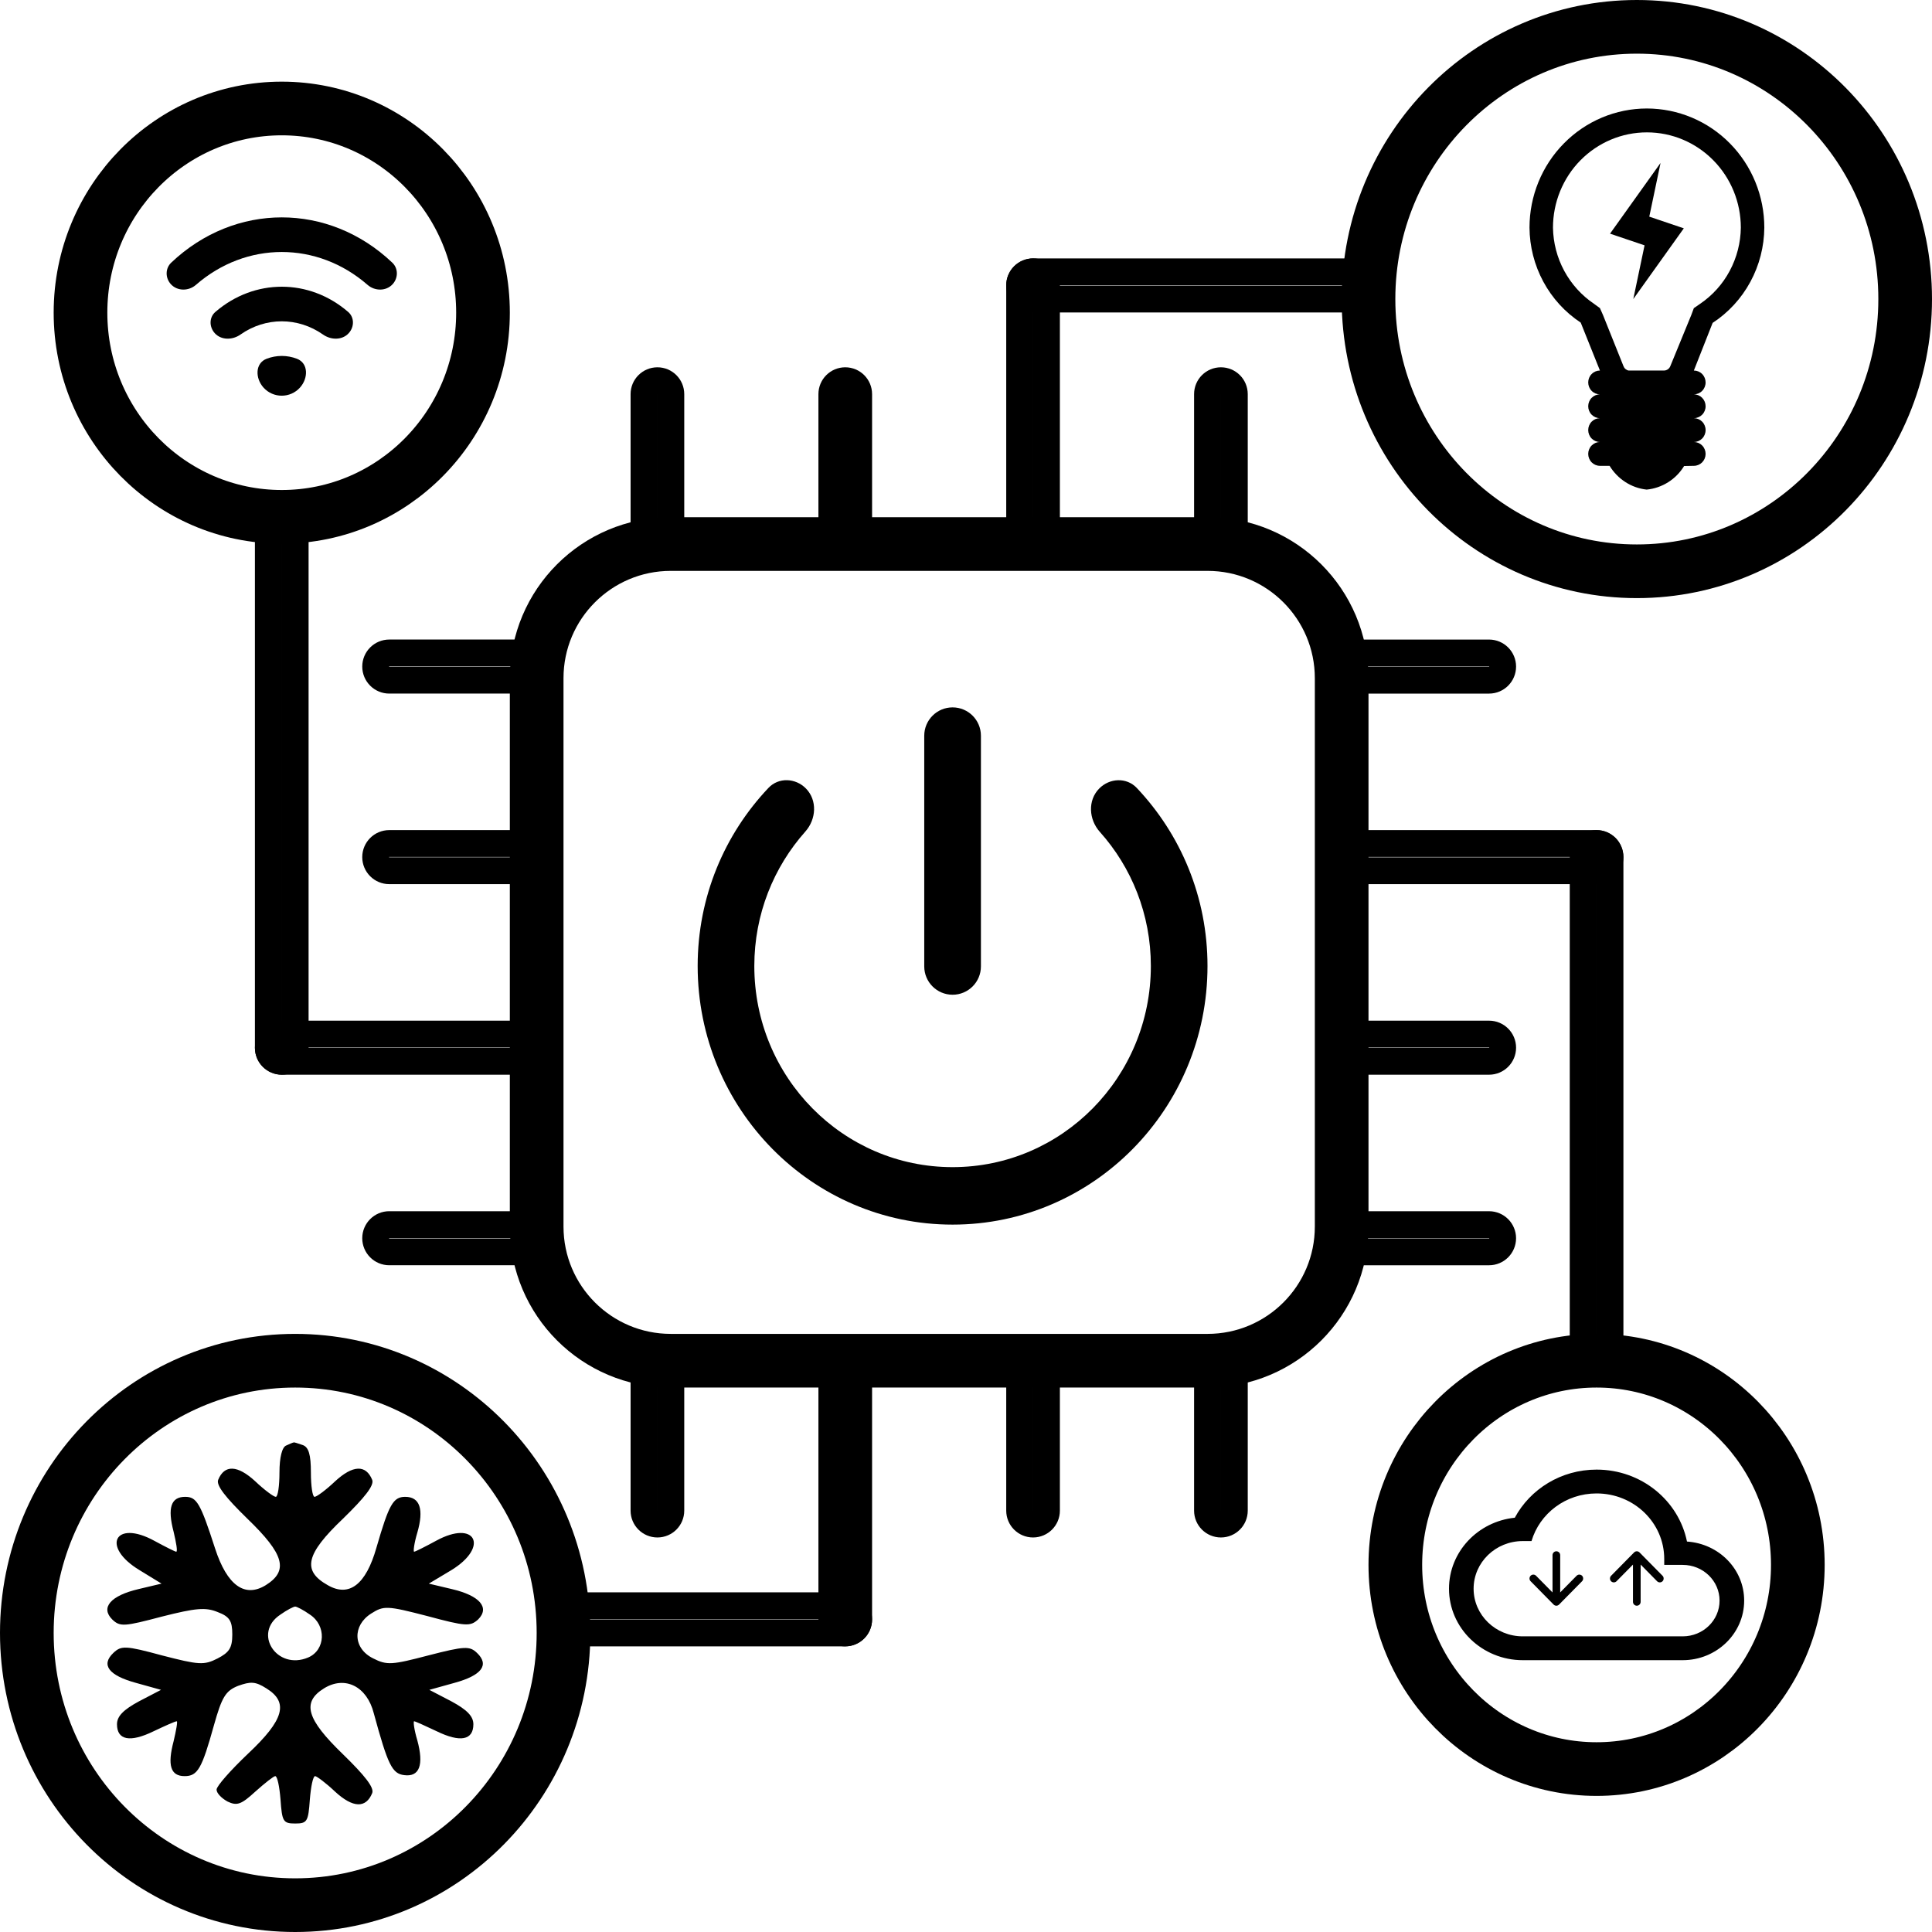
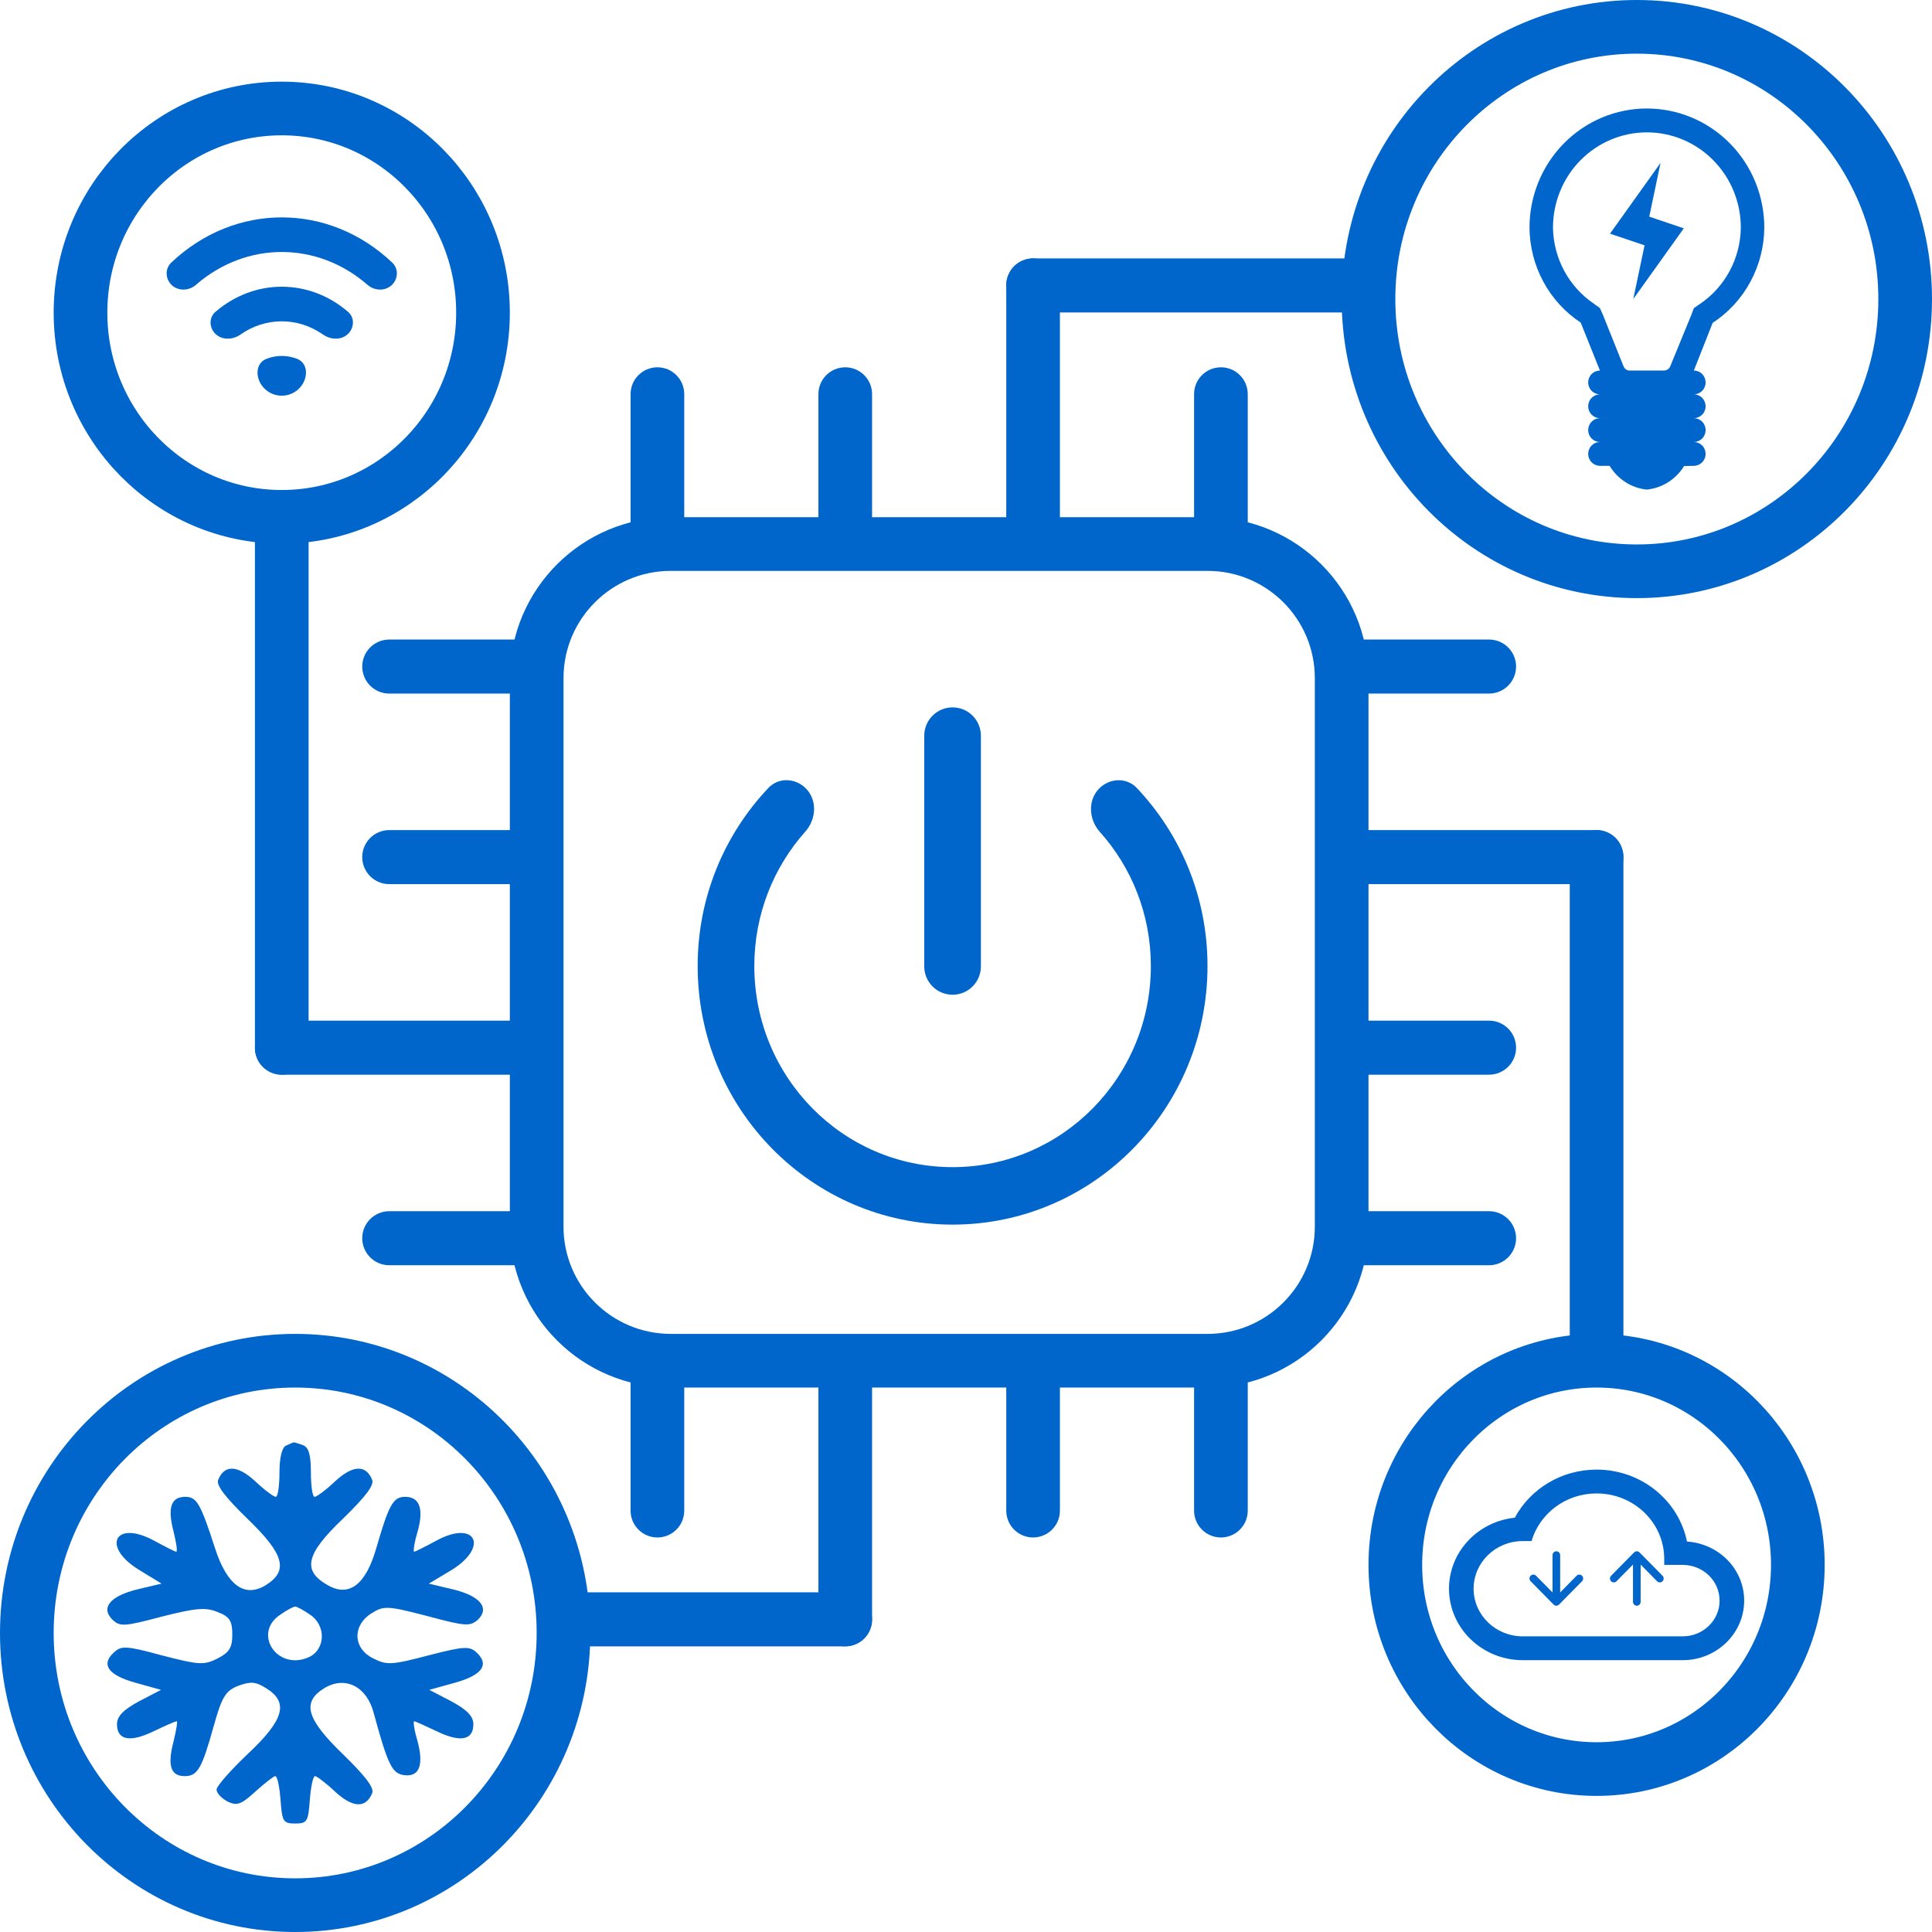
<svg xmlns="http://www.w3.org/2000/svg" width="72" height="72" viewBox="0 0 72 72" fill="none">
-   <rect x="20" y="20.275" width="30" height="30.435" rx="5" stroke="black" stroke-width="2" />
-   <path d="M36.556 27.418C36.556 26.835 36.083 26.362 35.5 26.362V26.362C34.917 26.362 34.444 26.835 34.444 27.418V36.015C34.444 36.598 34.917 37.071 35.5 37.071V37.071C36.083 37.071 36.556 36.598 36.556 36.015V27.418ZM42.364 29.364C41.984 28.963 41.352 28.992 40.965 29.386V29.386C40.53 29.826 40.575 30.541 40.988 31.002C42.169 32.321 42.889 34.074 42.889 36C42.889 40.144 39.585 43.496 35.5 43.496C31.415 43.496 28.111 40.144 28.111 36C28.111 34.069 28.834 32.313 30.014 30.988C30.422 30.529 30.464 29.82 30.033 29.383V29.383C29.647 28.991 29.017 28.962 28.639 29.362C27.004 31.088 26 33.42 26 36C26 41.322 30.254 45.638 35.5 45.638C40.746 45.638 45 41.322 45 36C45 33.421 43.997 31.09 42.364 29.364Z" fill="black" />
-   <rect x="24" y="14.188" width="1" height="6.087" rx="0.5" stroke="black" />
-   <rect x="24" y="50.71" width="1" height="6.087" rx="0.5" stroke="black" />
-   <rect x="49.999" y="25.348" width="1.014" height="6" rx="0.507" transform="rotate(-90 49.9995 25.3478)" stroke="black" />
-   <rect x="14" y="25.348" width="1.014" height="6" rx="0.507" transform="rotate(-90 14 25.3478)" stroke="black" />
-   <rect x="45" y="14.188" width="1" height="6.087" rx="0.5" stroke="black" />
-   <rect x="45" y="50.71" width="1" height="6.087" rx="0.5" stroke="black" />
-   <rect x="49.999" y="46.652" width="1.014" height="6" rx="0.507" transform="rotate(-90 49.9995 46.6522)" stroke="black" />
-   <rect x="14" y="46.652" width="1.014" height="6" rx="0.507" transform="rotate(-90 14 46.6522)" stroke="black" />
-   <rect x="31" y="14.188" width="1" height="6.087" rx="0.5" stroke="black" />
-   <rect x="31" y="50.71" width="1" height="10.145" rx="0.5" stroke="black" />
-   <rect x="49.999" y="39.551" width="1.014" height="6" rx="0.507" transform="rotate(-90 49.9995 39.5507)" stroke="black" />
-   <rect x="10" y="39.551" width="1.014" height="10" rx="0.507" transform="rotate(-90 10 39.5507)" stroke="black" />
-   <rect x="37.999" y="10.13" width="1" height="10.145" rx="0.5" stroke="black" />
-   <rect x="37.999" y="50.71" width="1" height="6.087" rx="0.5" stroke="black" />
-   <rect x="49.999" y="32.449" width="1.014" height="10" rx="0.507" transform="rotate(-90 49.9995 32.4493)" stroke="black" />
-   <rect x="14" y="32.449" width="1.014" height="6" rx="0.507" transform="rotate(-90 14 32.4493)" stroke="black" />
-   <rect x="37.999" y="10.13" width="13" height="1.014" rx="0.507" stroke="black" />
-   <ellipse cx="61" cy="11.145" rx="10" ry="10.145" stroke="black" stroke-width="2" />
-   <ellipse cx="59.5" cy="58.319" rx="7.5" ry="7.609" stroke="black" stroke-width="2" />
-   <ellipse cx="10.5" cy="11.652" rx="7.5" ry="7.609" stroke="black" stroke-width="2" />
-   <path d="M6.381 9.788C6.156 10.002 6.157 10.355 6.364 10.587V10.587C6.607 10.857 7.029 10.854 7.302 10.616C9.177 8.983 11.823 8.983 13.698 10.616C13.971 10.854 14.393 10.857 14.636 10.587V10.587C14.843 10.355 14.845 10.002 14.619 9.788C12.251 7.539 8.753 7.539 6.381 9.788ZM9.938 13.369C9.503 13.535 9.508 14.096 9.819 14.443V14.443C10.182 14.848 10.818 14.848 11.181 14.442V14.442C11.492 14.096 11.499 13.535 11.064 13.369C10.7 13.23 10.303 13.23 9.938 13.369ZM8.027 11.624C7.791 11.827 7.794 12.182 8.001 12.414V12.414C8.243 12.684 8.664 12.677 8.961 12.468C9.898 11.81 11.101 11.81 12.039 12.468C12.336 12.677 12.757 12.684 12.999 12.413V12.413C13.207 12.182 13.21 11.827 12.974 11.624C11.523 10.372 9.481 10.372 8.027 11.624Z" fill="black" />
-   <ellipse cx="11" cy="60.855" rx="10" ry="10.145" stroke="black" stroke-width="2" />
-   <path d="M10.668 53.869C10.512 53.925 10.415 54.315 10.415 54.872C10.415 55.374 10.356 55.783 10.278 55.783C10.2 55.783 9.848 55.523 9.516 55.207C8.852 54.594 8.364 54.575 8.13 55.151C8.052 55.356 8.403 55.802 9.223 56.601C10.59 57.92 10.766 58.534 9.907 59.073C9.126 59.556 8.462 59.091 8.012 57.697C7.466 56.006 7.329 55.783 6.899 55.783C6.372 55.783 6.235 56.192 6.47 57.084C6.567 57.493 6.626 57.828 6.567 57.828C6.528 57.828 6.157 57.642 5.747 57.419C4.282 56.619 3.755 57.642 5.2 58.515L6.02 59.017L5.161 59.221C4.126 59.463 3.735 59.909 4.185 60.355C4.478 60.634 4.634 60.615 6.04 60.244C7.29 59.928 7.661 59.891 8.11 60.076C8.559 60.244 8.657 60.411 8.657 60.913C8.657 61.414 8.54 61.582 8.11 61.805C7.602 62.065 7.407 62.046 6.04 61.693C4.673 61.322 4.517 61.322 4.224 61.6C3.755 62.046 4.048 62.437 5.063 62.715L6.001 62.976L5.181 63.403C4.595 63.719 4.36 63.961 4.36 64.258C4.36 64.853 4.849 64.946 5.727 64.518C6.157 64.314 6.528 64.147 6.587 64.147C6.626 64.147 6.567 64.481 6.47 64.89C6.235 65.782 6.352 66.191 6.88 66.191C7.368 66.191 7.524 65.912 7.973 64.295C8.266 63.254 8.403 63.013 8.872 62.827C9.34 62.66 9.516 62.66 9.926 62.92C10.766 63.44 10.59 64.091 9.243 65.355C8.598 65.968 8.071 66.563 8.071 66.693C8.071 66.823 8.247 67.009 8.481 67.139C8.833 67.306 8.989 67.25 9.516 66.767C9.868 66.451 10.2 66.191 10.258 66.191C10.336 66.191 10.415 66.581 10.454 67.064C10.512 67.882 10.551 67.957 11.001 67.957C11.45 67.957 11.489 67.882 11.547 67.064C11.586 66.581 11.665 66.191 11.743 66.191C11.801 66.191 12.153 66.451 12.485 66.767C13.149 67.38 13.637 67.399 13.871 66.823C13.95 66.618 13.598 66.172 12.778 65.373C11.43 64.072 11.235 63.44 12.075 62.92C12.856 62.437 13.676 62.846 13.93 63.849C14.457 65.782 14.614 66.098 15.063 66.154C15.629 66.228 15.805 65.782 15.551 64.853C15.434 64.463 15.395 64.147 15.434 64.147C15.473 64.147 15.844 64.314 16.273 64.518C17.152 64.946 17.641 64.853 17.641 64.258C17.641 63.961 17.406 63.719 16.82 63.403L16 62.976L16.938 62.715C17.953 62.437 18.246 62.046 17.777 61.6C17.504 61.34 17.328 61.34 15.961 61.693C14.614 62.046 14.418 62.065 13.91 61.805C13.149 61.433 13.129 60.578 13.832 60.132C14.301 59.835 14.418 59.835 15.922 60.225C17.367 60.615 17.523 60.615 17.816 60.355C18.266 59.909 17.875 59.463 16.84 59.221L15.981 59.017L16.82 58.515C18.246 57.642 17.719 56.619 16.254 57.419C15.844 57.642 15.473 57.828 15.434 57.828C15.395 57.828 15.434 57.511 15.551 57.121C15.805 56.248 15.649 55.783 15.102 55.783C14.653 55.783 14.496 56.062 14.028 57.679C13.637 59.054 13.012 59.537 12.211 59.073C11.254 58.534 11.391 57.92 12.778 56.601C13.598 55.802 13.95 55.356 13.871 55.151C13.637 54.575 13.149 54.594 12.485 55.207C12.153 55.523 11.801 55.783 11.723 55.783C11.645 55.783 11.586 55.374 11.586 54.872C11.586 54.222 11.508 53.925 11.274 53.85C11.098 53.794 10.961 53.739 10.942 53.757C10.922 53.757 10.786 53.813 10.668 53.869ZM11.547 60.169C12.172 60.578 12.133 61.489 11.489 61.768C10.317 62.269 9.399 60.857 10.454 60.169C10.688 60.002 10.942 59.872 11.001 59.872C11.059 59.872 11.313 60.002 11.547 60.169Z" fill="black" />
-   <rect x="59" y="31.435" width="1" height="19.275" rx="0.5" stroke="black" />
-   <rect x="21" y="59.841" width="11" height="1.014" rx="0.507" stroke="black" />
-   <rect x="10" y="19.261" width="1" height="20.29" rx="0.5" stroke="black" />
-   <path d="M61.375 4.043C60.215 4.043 59.102 4.511 58.282 5.344C57.461 6.176 57 7.305 57 8.482C57.005 9.187 57.182 9.879 57.515 10.497C57.848 11.115 58.327 11.639 58.909 12.023L59.625 13.809C59.509 13.809 59.398 13.855 59.316 13.939C59.234 14.022 59.188 14.135 59.188 14.252C59.188 14.37 59.234 14.483 59.316 14.566C59.398 14.65 59.509 14.696 59.625 14.696C59.509 14.696 59.398 14.743 59.316 14.826C59.234 14.91 59.188 15.023 59.188 15.14C59.188 15.258 59.234 15.371 59.316 15.454C59.398 15.537 59.509 15.584 59.625 15.584C59.509 15.584 59.398 15.631 59.316 15.714C59.234 15.797 59.188 15.91 59.188 16.028C59.188 16.146 59.234 16.259 59.316 16.342C59.398 16.425 59.509 16.472 59.625 16.472C59.509 16.472 59.398 16.519 59.316 16.602C59.234 16.685 59.188 16.798 59.188 16.916C59.188 17.033 59.234 17.146 59.316 17.23C59.398 17.313 59.509 17.36 59.625 17.36H59.984C60.283 17.848 60.785 18.184 61.367 18.246C61.651 18.218 61.924 18.124 62.166 17.972C62.408 17.82 62.612 17.613 62.762 17.367L63.125 17.36C63.241 17.36 63.353 17.313 63.435 17.23C63.517 17.146 63.563 17.033 63.563 16.916C63.563 16.798 63.517 16.685 63.435 16.602C63.353 16.519 63.241 16.472 63.125 16.472C63.241 16.472 63.353 16.425 63.435 16.342C63.517 16.259 63.563 16.146 63.563 16.028C63.563 15.91 63.517 15.797 63.435 15.714C63.353 15.631 63.241 15.584 63.125 15.584C63.241 15.584 63.353 15.537 63.435 15.454C63.517 15.371 63.563 15.258 63.563 15.14C63.563 15.023 63.517 14.91 63.435 14.826C63.353 14.743 63.241 14.696 63.125 14.696C63.241 14.696 63.353 14.65 63.435 14.566C63.517 14.483 63.563 14.37 63.563 14.252C63.563 14.135 63.517 14.022 63.435 13.939C63.353 13.855 63.241 13.809 63.125 13.809L63.825 12.033C64.411 11.65 64.894 11.125 65.23 10.505C65.566 9.886 65.745 9.191 65.751 8.484C65.751 7.901 65.638 7.324 65.418 6.785C65.198 6.246 64.876 5.757 64.469 5.344C64.063 4.932 63.581 4.605 63.05 4.382C62.519 4.159 61.95 4.044 61.375 4.043V4.043ZM63.344 11.332L63.125 11.483L63.029 11.74L62.25 13.64C62.232 13.689 62.2 13.731 62.158 13.761C62.116 13.791 62.066 13.808 62.014 13.809H60.693C60.649 13.8 60.609 13.78 60.575 13.751C60.541 13.722 60.516 13.684 60.501 13.642L59.739 11.74L59.625 11.483L59.406 11.323C58.943 11.011 58.562 10.59 58.295 10.096C58.028 9.601 57.884 9.048 57.875 8.485C57.875 8.019 57.965 7.557 58.141 7.126C58.317 6.695 58.574 6.303 58.899 5.974C59.556 5.307 60.446 4.933 61.374 4.933C62.302 4.932 63.193 5.306 63.849 5.972C64.506 6.637 64.875 7.54 64.876 8.482C64.869 9.045 64.727 9.598 64.462 10.094C64.198 10.589 63.818 11.011 63.356 11.324L63.344 11.332Z" fill="black" />
-   <path d="M61.464 8.074L61.884 6.072L60.001 8.708L61.288 9.143L60.868 11.145L62.751 8.509L61.464 8.074Z" fill="black" />
-   <path d="M62.869 57.449C62.557 55.918 61.168 54.768 59.5 54.768C58.175 54.768 57.025 55.496 56.452 56.561C55.072 56.703 54 57.835 54 59.206C54 60.676 55.233 61.87 56.75 61.87H62.708C63.973 61.87 65 60.875 65 59.65C65 58.479 64.06 57.529 62.869 57.449ZM62.708 60.982H56.75C55.737 60.982 54.917 60.187 54.917 59.206C54.917 58.226 55.737 57.431 56.75 57.431H57.075C57.378 56.406 58.345 55.656 59.5 55.656C60.893 55.656 62.021 56.748 62.021 58.097V58.319H62.708C63.469 58.319 64.083 58.914 64.083 59.65C64.083 60.387 63.469 60.982 62.708 60.982Z" fill="black" />
-   <path fill-rule="evenodd" clip-rule="evenodd" d="M57.042 58.723C57.055 58.71 57.071 58.699 57.088 58.692C57.106 58.684 57.124 58.681 57.143 58.681C57.162 58.681 57.181 58.684 57.198 58.692C57.215 58.699 57.231 58.71 57.244 58.723L58 59.49L58.756 58.723C58.783 58.696 58.819 58.681 58.857 58.681C58.895 58.681 58.932 58.696 58.959 58.723C58.985 58.751 59 58.787 59 58.826C59 58.864 58.985 58.901 58.959 58.928L58.101 59.798C58.088 59.811 58.072 59.822 58.055 59.829C58.038 59.837 58.019 59.84 58 59.84C57.981 59.84 57.963 59.837 57.946 59.829C57.928 59.822 57.912 59.811 57.899 59.798L57.042 58.928C57.029 58.915 57.018 58.899 57.011 58.881C57.004 58.864 57 58.845 57 58.826C57 58.807 57.004 58.788 57.011 58.77C57.018 58.753 57.029 58.737 57.042 58.723V58.723Z" fill="black" />
-   <path fill-rule="evenodd" clip-rule="evenodd" d="M58.001 57.812C58.039 57.812 58.075 57.827 58.102 57.854C58.129 57.881 58.144 57.918 58.144 57.956V59.406C58.144 59.444 58.129 59.481 58.102 59.508C58.075 59.535 58.039 59.55 58.001 59.55C57.963 59.55 57.926 59.535 57.9 59.508C57.873 59.481 57.858 59.444 57.858 59.406V57.956C57.858 57.918 57.873 57.881 57.9 57.854C57.926 57.827 57.963 57.812 58.001 57.812V57.812Z" fill="black" />
-   <path fill-rule="evenodd" clip-rule="evenodd" d="M61.958 58.929C61.944 58.942 61.928 58.953 61.911 58.96C61.894 58.968 61.875 58.971 61.856 58.971C61.838 58.971 61.819 58.968 61.802 58.96C61.784 58.953 61.769 58.942 61.755 58.929L60.999 58.162L60.243 58.929C60.217 58.956 60.18 58.971 60.142 58.971C60.104 58.971 60.068 58.956 60.041 58.929C60.014 58.901 59.999 58.865 59.999 58.826C59.999 58.788 60.014 58.751 60.041 58.724L60.898 57.854C60.911 57.841 60.927 57.83 60.944 57.823C60.962 57.815 60.98 57.812 60.999 57.812C61.018 57.812 61.037 57.815 61.054 57.823C61.071 57.83 61.087 57.841 61.1 57.854L61.958 58.724C61.971 58.737 61.981 58.753 61.989 58.771C61.996 58.788 61.999 58.807 61.999 58.826C61.999 58.845 61.996 58.864 61.989 58.882C61.981 58.899 61.971 58.915 61.958 58.929V58.929Z" fill="black" />
-   <path fill-rule="evenodd" clip-rule="evenodd" d="M60.999 59.84C60.961 59.84 60.925 59.825 60.898 59.798C60.871 59.771 60.856 59.734 60.856 59.696V58.246C60.856 58.208 60.871 58.171 60.898 58.144C60.925 58.117 60.961 58.102 60.999 58.102C61.037 58.102 61.074 58.117 61.1 58.144C61.127 58.171 61.142 58.208 61.142 58.246V59.696C61.142 59.734 61.127 59.771 61.1 59.798C61.074 59.825 61.037 59.84 60.999 59.84V59.84Z" fill="black" />
+   <rect x="20" y="20.275" width="30" height="30.435" rx="5" stroke="#0066CC" stroke-width="2" />
+   <path d="M36.555 27.418C36.555 26.835 36.083 26.362 35.5 26.362V26.362C34.917 26.362 34.444 26.835 34.444 27.418V36.015C34.444 36.598 34.917 37.071 35.5 37.071V37.071C36.083 37.071 36.555 36.598 36.555 36.015V27.418ZM42.364 29.364C41.984 28.963 41.352 28.992 40.964 29.385V29.385C40.53 29.826 40.575 30.541 40.988 31.002C42.169 32.321 42.889 34.074 42.889 36C42.889 40.144 39.585 43.496 35.5 43.496C31.415 43.496 28.111 40.144 28.111 36C28.111 34.069 28.833 32.313 30.014 30.988C30.422 30.529 30.464 29.82 30.033 29.383V29.383C29.646 28.991 29.017 28.962 28.638 29.362C27.004 31.088 26 33.42 26 36C26 41.322 30.254 45.638 35.5 45.638C40.746 45.638 45 41.322 45 36C45 33.421 43.997 31.09 42.364 29.364Z" fill="#0066CC" />
+   <rect x="24" y="14.188" width="1" height="6.087" rx="0.5" fill="#0066CC" stroke="#0066CC" />
+   <rect x="24" y="50.71" width="1" height="6.087" rx="0.5" fill="#0066CC" stroke="#0066CC" />
+   <rect x="50" y="25.348" width="1.014" height="6" rx="0.507" transform="rotate(-90 49.9997 25.3478)" fill="#0066CC" stroke="#0066CC" />
+   <rect x="14" y="25.348" width="1.014" height="6" rx="0.507" transform="rotate(-90 13.9998 25.3478)" fill="#0066CC" stroke="#0066CC" />
+   <rect x="45" y="14.188" width="1" height="6.087" rx="0.5" fill="#0066CC" stroke="#0066CC" />
+   <rect x="45" y="50.71" width="1" height="6.087" rx="0.5" fill="#0066CC" stroke="#0066CC" />
+   <rect x="50" y="46.652" width="1.014" height="6" rx="0.507" transform="rotate(-90 49.9997 46.6522)" fill="#0066CC" stroke="#0066CC" />
+   <rect x="14" y="46.652" width="1.014" height="6" rx="0.507" transform="rotate(-90 13.9998 46.6522)" fill="#0066CC" stroke="#0066CC" />
+   <rect x="31" y="14.188" width="1" height="6.087" rx="0.5" fill="#0066CC" stroke="#0066CC" />
+   <rect x="31" y="50.71" width="1" height="10.145" rx="0.5" fill="#0066CC" stroke="#0066CC" />
+   <rect x="50" y="39.551" width="1.014" height="6" rx="0.507" transform="rotate(-90 49.9997 39.5507)" fill="#0066CC" stroke="#0066CC" />
+   <rect x="10" y="39.551" width="1.014" height="10" rx="0.507" transform="rotate(-90 9.99985 39.5507)" fill="#0066CC" stroke="#0066CC" />
+   <rect x="38" y="10.13" width="1" height="10.145" rx="0.5" fill="#0066CC" stroke="#0066CC" />
+   <rect x="38" y="50.71" width="1" height="6.087" rx="0.5" fill="#0066CC" stroke="#0066CC" />
+   <rect x="50" y="32.449" width="1.014" height="10" rx="0.507" transform="rotate(-90 49.9997 32.4493)" fill="#0066CC" stroke="#0066CC" />
+   <rect x="14" y="32.449" width="1.014" height="6" rx="0.507" transform="rotate(-90 13.9998 32.4493)" fill="#0066CC" stroke="#0066CC" />
+   <rect x="38" y="10.13" width="13" height="1.014" rx="0.507" fill="#0066CC" stroke="#0066CC" />
+   <ellipse cx="61" cy="11.145" rx="10" ry="10.145" stroke="#0066CC" stroke-width="2" />
+   <ellipse cx="59.5" cy="58.319" rx="7.5" ry="7.609" stroke="#0066CC" stroke-width="2" />
+   <ellipse cx="10.5" cy="11.652" rx="7.5" ry="7.609" stroke="#0066CC" stroke-width="2" />
+   <path d="M6.381 9.788C6.155 10.002 6.157 10.355 6.364 10.587V10.587C6.606 10.857 7.028 10.854 7.302 10.616C9.177 8.983 11.823 8.983 13.697 10.616C13.971 10.854 14.393 10.857 14.636 10.587V10.587C14.843 10.355 14.845 10.002 14.619 9.788C12.251 7.539 8.752 7.539 6.381 9.788ZM9.938 13.369C9.503 13.535 9.508 14.096 9.819 14.443V14.443C10.182 14.848 10.818 14.848 11.181 14.442V14.442C11.492 14.096 11.498 13.535 11.063 13.369C10.7 13.23 10.303 13.23 9.938 13.369ZM8.026 11.624C7.791 11.827 7.793 12.182 8.001 12.414V12.414C8.243 12.684 8.664 12.677 8.961 12.468C9.898 11.81 11.101 11.81 12.039 12.468C12.335 12.677 12.757 12.684 12.999 12.413V12.413C13.207 12.182 13.209 11.827 12.974 11.624C11.523 10.372 9.481 10.372 8.026 11.624Z" fill="#0066CC" />
+   <ellipse cx="11" cy="60.855" rx="10" ry="10.145" stroke="#0066CC" stroke-width="2" />
+   <path d="M10.669 53.869C10.512 53.925 10.415 54.315 10.415 54.872C10.415 55.374 10.356 55.783 10.278 55.783C10.2 55.783 9.848 55.523 9.516 55.207C8.852 54.594 8.364 54.575 8.13 55.151C8.052 55.356 8.403 55.802 9.223 56.601C10.591 57.92 10.766 58.534 9.907 59.073C9.126 59.556 8.462 59.091 8.013 57.697C7.466 56.006 7.329 55.783 6.899 55.783C6.372 55.783 6.235 56.192 6.47 57.084C6.567 57.493 6.626 57.828 6.567 57.828C6.528 57.828 6.157 57.642 5.747 57.419C4.282 56.619 3.755 57.642 5.2 58.515L6.021 59.017L5.161 59.221C4.126 59.463 3.736 59.909 4.185 60.355C4.478 60.634 4.634 60.615 6.04 60.244C7.29 59.928 7.661 59.89 8.11 60.076C8.559 60.244 8.657 60.411 8.657 60.913C8.657 61.414 8.54 61.582 8.11 61.805C7.602 62.065 7.407 62.046 6.04 61.693C4.673 61.322 4.517 61.322 4.224 61.6C3.755 62.046 4.048 62.437 5.064 62.715L6.001 62.976L5.181 63.403C4.595 63.719 4.36 63.961 4.36 64.258C4.36 64.853 4.849 64.946 5.728 64.518C6.157 64.314 6.528 64.147 6.587 64.147C6.626 64.147 6.567 64.481 6.47 64.89C6.235 65.782 6.353 66.191 6.88 66.191C7.368 66.191 7.524 65.912 7.973 64.295C8.266 63.254 8.403 63.013 8.872 62.827C9.341 62.66 9.516 62.66 9.926 62.92C10.766 63.44 10.591 64.091 9.243 65.355C8.598 65.968 8.071 66.563 8.071 66.693C8.071 66.823 8.247 67.009 8.481 67.139C8.833 67.306 8.989 67.25 9.516 66.767C9.868 66.451 10.2 66.191 10.258 66.191C10.337 66.191 10.415 66.581 10.454 67.064C10.512 67.882 10.551 67.957 11.001 67.957C11.45 67.957 11.489 67.882 11.547 67.064C11.586 66.581 11.665 66.191 11.743 66.191C11.801 66.191 12.153 66.451 12.485 66.767C13.149 67.38 13.637 67.399 13.871 66.823C13.95 66.618 13.598 66.172 12.778 65.373C11.43 64.072 11.235 63.44 12.075 62.92C12.856 62.437 13.676 62.846 13.93 63.849C14.457 65.782 14.614 66.098 15.063 66.154C15.629 66.228 15.805 65.782 15.551 64.853C15.434 64.463 15.395 64.147 15.434 64.147C15.473 64.147 15.844 64.314 16.274 64.518C17.152 64.946 17.641 64.853 17.641 64.258C17.641 63.961 17.406 63.719 16.82 63.403L16 62.976L16.938 62.715C17.953 62.437 18.246 62.046 17.777 61.6C17.504 61.34 17.328 61.34 15.961 61.693C14.614 62.046 14.418 62.065 13.911 61.805C13.149 61.433 13.129 60.578 13.832 60.132C14.301 59.835 14.418 59.835 15.922 60.225C17.367 60.615 17.523 60.615 17.817 60.355C18.266 59.909 17.875 59.463 16.84 59.221L15.981 59.017L16.82 58.515C18.246 57.642 17.719 56.619 16.254 57.419C15.844 57.642 15.473 57.828 15.434 57.828C15.395 57.828 15.434 57.511 15.551 57.121C15.805 56.248 15.649 55.783 15.102 55.783C14.653 55.783 14.496 56.062 14.028 57.679C13.637 59.054 13.012 59.537 12.211 59.073C11.255 58.534 11.391 57.92 12.778 56.601C13.598 55.802 13.95 55.356 13.871 55.151C13.637 54.575 13.149 54.594 12.485 55.207C12.153 55.523 11.801 55.783 11.723 55.783C11.645 55.783 11.586 55.374 11.586 54.872C11.586 54.222 11.508 53.925 11.274 53.85C11.098 53.794 10.961 53.739 10.942 53.757C10.922 53.757 10.786 53.813 10.669 53.869ZM11.547 60.169C12.172 60.578 12.133 61.489 11.489 61.768C10.317 62.269 9.399 60.857 10.454 60.169C10.688 60.002 10.942 59.872 11.001 59.872C11.059 59.872 11.313 60.002 11.547 60.169Z" fill="#0066CC" />
+   <rect x="59" y="31.435" width="1" height="19.275" rx="0.5" fill="#0066CC" stroke="#0066CC" />
+   <rect x="21" y="59.841" width="11" height="1.014" rx="0.507" fill="#0066CC" stroke="#0066CC" />
+   <rect x="10" y="19.261" width="1" height="20.29" rx="0.5" fill="#0066CC" stroke="#0066CC" />
+   <path d="M61.375 4.043C60.215 4.043 59.102 4.511 58.281 5.344C57.461 6.176 57 7.305 57 8.482C57.005 9.187 57.182 9.879 57.515 10.497C57.848 11.115 58.327 11.639 58.909 12.023L59.625 13.809C59.509 13.809 59.398 13.855 59.316 13.939C59.233 14.022 59.187 14.135 59.187 14.252C59.187 14.37 59.233 14.483 59.316 14.566C59.398 14.65 59.509 14.696 59.625 14.696C59.509 14.696 59.398 14.743 59.316 14.826C59.233 14.91 59.187 15.023 59.187 15.14C59.187 15.258 59.233 15.371 59.316 15.454C59.398 15.537 59.509 15.584 59.625 15.584C59.509 15.584 59.398 15.631 59.316 15.714C59.233 15.797 59.187 15.91 59.187 16.028C59.187 16.146 59.233 16.259 59.316 16.342C59.398 16.425 59.509 16.472 59.625 16.472C59.509 16.472 59.398 16.519 59.316 16.602C59.233 16.685 59.187 16.798 59.187 16.916C59.187 17.033 59.233 17.146 59.316 17.23C59.398 17.313 59.509 17.36 59.625 17.36H59.984C60.283 17.848 60.784 18.184 61.367 18.246C61.651 18.218 61.924 18.124 62.166 17.972C62.407 17.82 62.611 17.613 62.762 17.367L63.125 17.36C63.241 17.36 63.352 17.313 63.435 17.23C63.517 17.146 63.563 17.033 63.563 16.916C63.563 16.798 63.517 16.685 63.435 16.602C63.352 16.519 63.241 16.472 63.125 16.472C63.241 16.472 63.352 16.425 63.435 16.342C63.517 16.259 63.563 16.146 63.563 16.028C63.563 15.91 63.517 15.797 63.435 15.714C63.352 15.631 63.241 15.584 63.125 15.584C63.241 15.584 63.352 15.537 63.435 15.454C63.517 15.371 63.563 15.258 63.563 15.14C63.563 15.023 63.517 14.91 63.435 14.826C63.352 14.743 63.241 14.696 63.125 14.696C63.241 14.696 63.352 14.65 63.435 14.566C63.517 14.483 63.563 14.37 63.563 14.252C63.563 14.135 63.517 14.022 63.435 13.939C63.352 13.855 63.241 13.809 63.125 13.809L63.825 12.033C64.411 11.65 64.894 11.125 65.23 10.505C65.566 9.886 65.745 9.191 65.75 8.484C65.751 7.901 65.637 7.324 65.418 6.785C65.198 6.246 64.876 5.757 64.469 5.344C64.063 4.932 63.581 4.605 63.05 4.382C62.519 4.159 61.95 4.044 61.375 4.043V4.043ZM63.344 11.332L63.125 11.483L63.029 11.74L62.25 13.64C62.232 13.689 62.2 13.731 62.158 13.761C62.116 13.791 62.065 13.808 62.014 13.809H60.693C60.649 13.8 60.608 13.78 60.575 13.751C60.541 13.722 60.516 13.684 60.501 13.642L59.739 11.74L59.625 11.483L59.406 11.323C58.943 11.011 58.562 10.59 58.295 10.096C58.028 9.601 57.884 9.048 57.875 8.485C57.875 8.019 57.965 7.557 58.141 7.126C58.316 6.695 58.574 6.303 58.899 5.974C59.555 5.307 60.446 4.933 61.374 4.933C62.302 4.932 63.193 5.306 63.849 5.972C64.506 6.637 64.875 7.54 64.875 8.482C64.869 9.045 64.727 9.598 64.462 10.094C64.198 10.589 63.818 11.011 63.356 11.324L63.344 11.332Z" fill="#0066CC" />
+   <path d="M61.463 8.074L61.883 6.072L60 8.708L61.288 9.143L60.867 11.145L62.751 8.509L61.463 8.074Z" fill="#0066CC" />
+   <path d="M62.869 57.449C62.557 55.918 61.169 54.768 59.5 54.768C58.176 54.768 57.025 55.496 56.452 56.561C55.073 56.703 54 57.835 54 59.206C54 60.676 55.233 61.87 56.75 61.87H62.709C63.974 61.87 65 60.875 65 59.65C65 58.479 64.061 57.529 62.869 57.449ZM62.709 60.982H56.75C55.737 60.982 54.917 60.187 54.917 59.206C54.917 58.226 55.737 57.431 56.75 57.431H57.076C57.378 56.406 58.345 55.656 59.5 55.656C60.894 55.656 62.021 56.748 62.021 58.097V58.319H62.709C63.469 58.319 64.084 58.914 64.084 59.65C64.084 60.387 63.469 60.982 62.709 60.982Z" fill="#0066CC" />
+   <path fill-rule="evenodd" clip-rule="evenodd" d="M57.042 58.723C57.055 58.71 57.071 58.699 57.088 58.692C57.106 58.684 57.124 58.681 57.143 58.681C57.162 58.681 57.18 58.684 57.198 58.692C57.215 58.699 57.231 58.71 57.244 58.723L58 59.49L58.756 58.723C58.783 58.696 58.819 58.681 58.857 58.681C58.895 58.681 58.932 58.696 58.958 58.723C58.985 58.751 59 58.787 59 58.826C59 58.864 58.985 58.901 58.958 58.928L58.101 59.798C58.088 59.811 58.072 59.822 58.055 59.829C58.038 59.837 58.019 59.84 58 59.84C57.981 59.84 57.963 59.837 57.945 59.829C57.928 59.822 57.912 59.811 57.899 59.798L57.042 58.928C57.029 58.915 57.018 58.899 57.011 58.881C57.004 58.864 57 58.845 57 58.826C57 58.807 57.004 58.788 57.011 58.77C57.018 58.753 57.029 58.737 57.042 58.723V58.723Z" fill="#0066CC" />
+   <path fill-rule="evenodd" clip-rule="evenodd" d="M58 57.812C58.038 57.812 58.075 57.827 58.101 57.854C58.128 57.881 58.143 57.918 58.143 57.956V59.405C58.143 59.444 58.128 59.481 58.101 59.508C58.075 59.535 58.038 59.55 58 59.55C57.962 59.55 57.926 59.535 57.899 59.508C57.873 59.481 57.858 59.444 57.858 59.405V57.956C57.858 57.918 57.873 57.881 57.899 57.854C57.926 57.827 57.962 57.812 58 57.812V57.812Z" fill="#0066CC" />
+   <path fill-rule="evenodd" clip-rule="evenodd" d="M61.958 58.929C61.944 58.942 61.929 58.953 61.911 58.96C61.894 58.968 61.875 58.971 61.857 58.971C61.838 58.971 61.819 58.968 61.802 58.96C61.784 58.953 61.769 58.942 61.755 58.929L60.999 58.162L60.243 58.929C60.217 58.956 60.18 58.971 60.142 58.971C60.104 58.971 60.068 58.956 60.041 58.929C60.014 58.901 59.999 58.865 59.999 58.826C59.999 58.788 60.014 58.751 60.041 58.724L60.898 57.854C60.912 57.841 60.927 57.83 60.945 57.823C60.962 57.815 60.981 57.812 60.999 57.812C61.018 57.812 61.037 57.815 61.054 57.823C61.072 57.83 61.087 57.841 61.101 57.854L61.958 58.724C61.971 58.737 61.982 58.753 61.989 58.771C61.996 58.788 62 58.807 62 58.826C62 58.845 61.996 58.864 61.989 58.882C61.982 58.899 61.971 58.915 61.958 58.929V58.929Z" fill="#0066CC" />
+   <path fill-rule="evenodd" clip-rule="evenodd" d="M61 59.84C60.962 59.84 60.925 59.825 60.899 59.798C60.872 59.771 60.857 59.734 60.857 59.696V58.246C60.857 58.208 60.872 58.171 60.899 58.144C60.925 58.117 60.962 58.102 61 58.102C61.038 58.102 61.074 58.117 61.101 58.144C61.127 58.171 61.142 58.208 61.142 58.246V59.696C61.142 59.734 61.127 59.771 61.101 59.798C61.074 59.825 61.038 59.84 61 59.84V59.84Z" fill="#0066CC" />
</svg>
